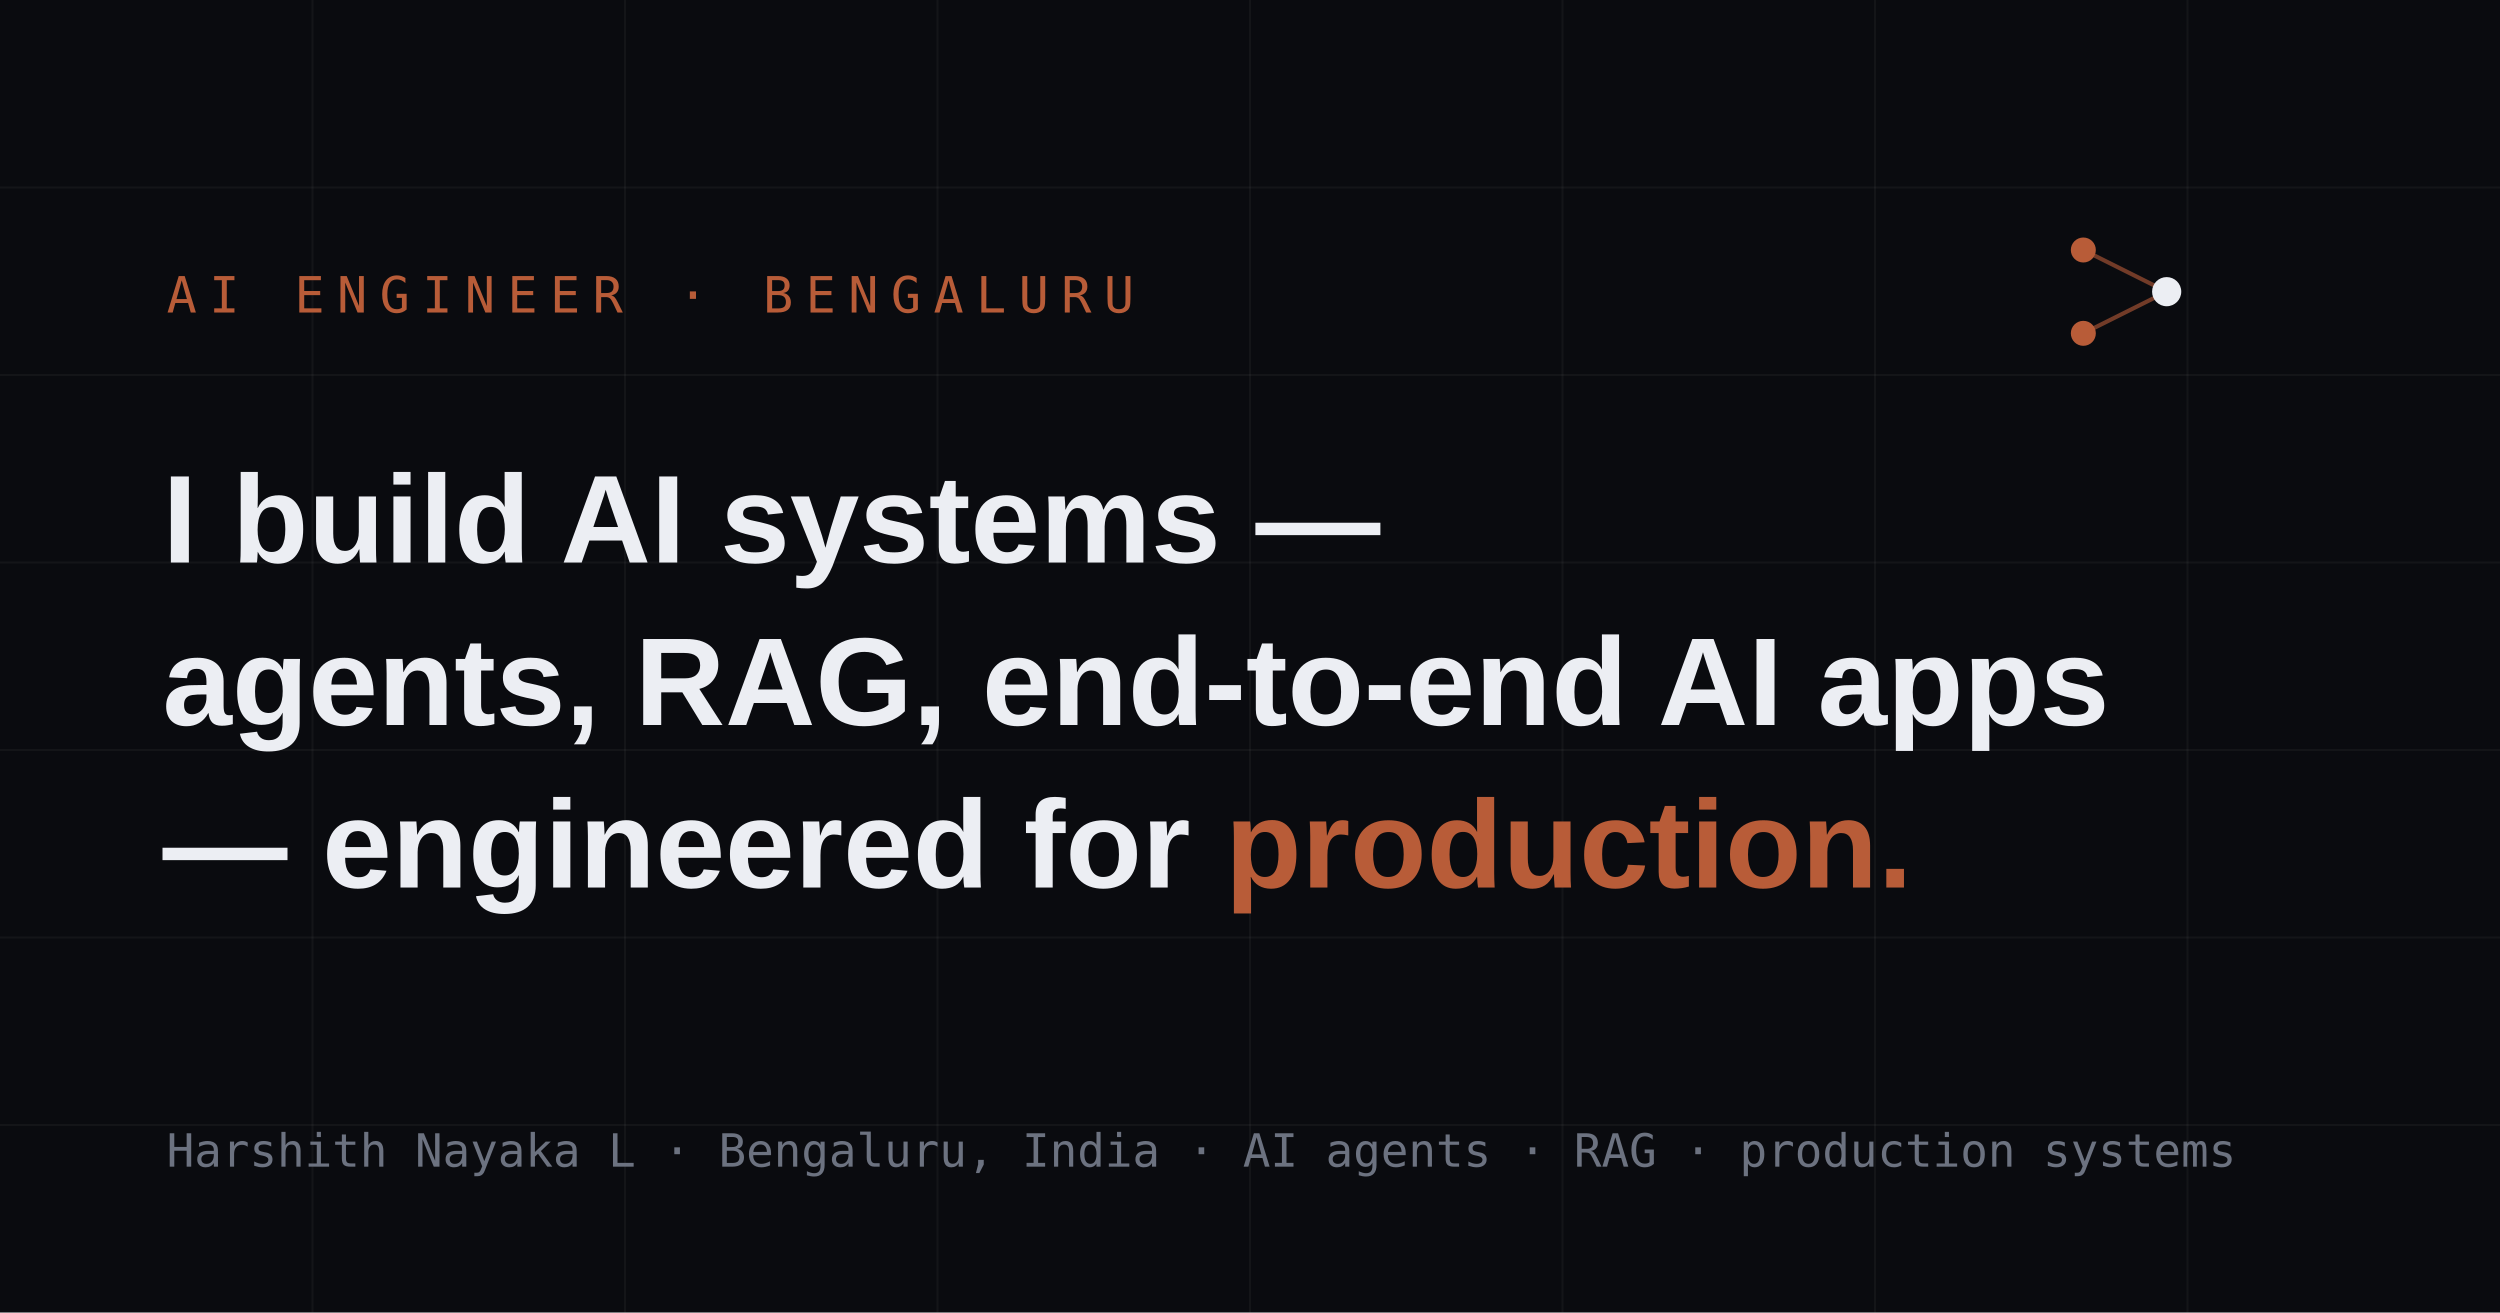
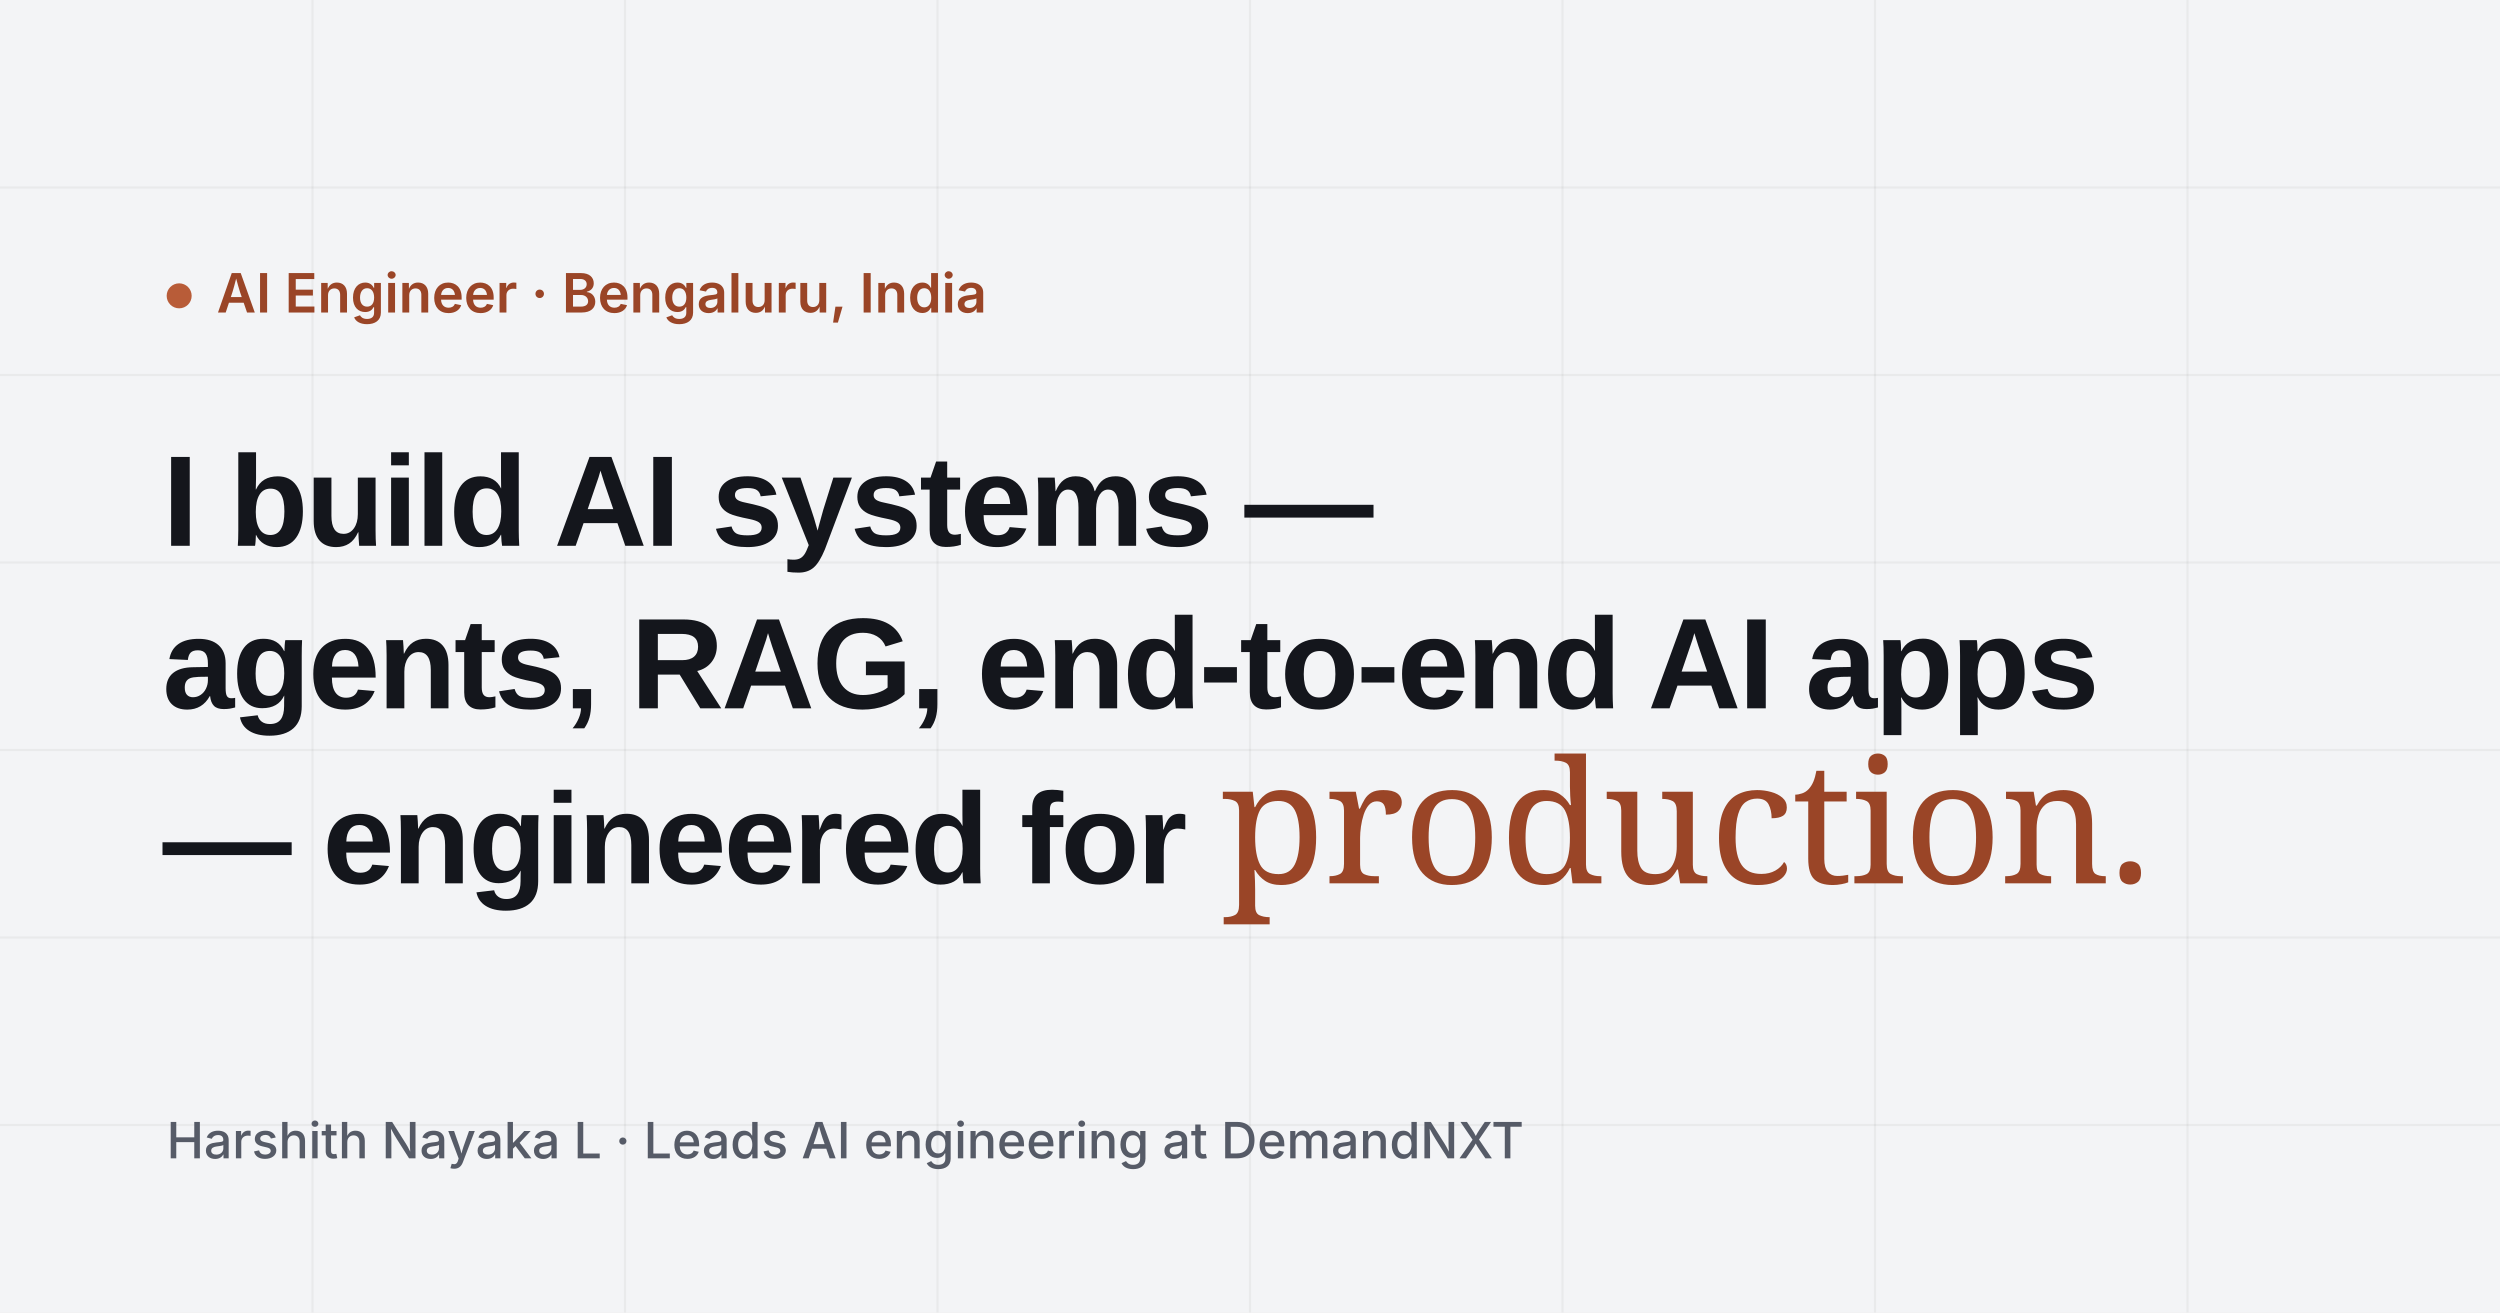
<svg xmlns="http://www.w3.org/2000/svg" viewBox="0 0 1200 630" width="1200" height="630">
-   <rect width="1200" height="630" fill="#0A0B0F" />
-   <g stroke="#FFFFFF" stroke-opacity="0.04">
+   <rect width="1200" height="630" fill="#F3F4F6" />
+   <g stroke="#14161C" stroke-opacity="0.05">
    <path d="M0 90 H1200 M0 180 H1200 M0 270 H1200 M0 360 H1200 M0 450 H1200 M0 540 H1200" />
    <path d="M150 0 V630 M300 0 V630 M450 0 V630 M600 0 V630 M750 0 V630 M900 0 V630 M1050 0 V630" />
  </g>
-   <text x="80" y="150" fill="#B85C38" font-family="'DM Mono', monospace" font-size="24" letter-spacing="6">AI ENGINEER · BENGALURU</text>
-   <text x="78" y="270" fill="#ECEEF3" font-family="Poppins, Arial, sans-serif" font-size="60" font-weight="700">I build AI systems —</text>
-   <text x="78" y="348" fill="#ECEEF3" font-family="Poppins, Arial, sans-serif" font-size="60" font-weight="700">agents, RAG, end-to-end AI apps</text>
-   <text x="78" y="426" fill="#ECEEF3" font-family="Poppins, Arial, sans-serif" font-size="60" font-weight="700">— engineered for <tspan fill="#B85C38">production.</tspan>
+   <circle cx="86" cy="142" r="6" fill="#B85C38" />
+   <text x="104" y="150" fill="#9A4527" font-family="'Inter Variable', Inter, Arial, sans-serif" font-size="26" font-weight="600">AI Engineer · Bengaluru, India</text>
+   <text x="78" y="262" fill="#14161C" font-family="Poppins, Arial, sans-serif" font-size="62" font-weight="600" letter-spacing="-1.2">I build AI systems —</text>
+   <text x="78" y="340" fill="#14161C" font-family="Poppins, Arial, sans-serif" font-size="62" font-weight="600" letter-spacing="-1.2">agents, RAG, end-to-end AI apps</text>
+   <text x="78" y="424" fill="#14161C" font-family="Poppins, Arial, sans-serif" font-size="62" font-weight="600" letter-spacing="-1.2">— engineered for <tspan fill="#9A4527" font-family="'Instrument Serif', Georgia, serif" font-size="82" font-weight="400" letter-spacing="-0.8">production.</tspan>
  </text>
-   <text x="80" y="560" fill="#6C7280" font-family="'DM Mono', monospace" font-size="22">Harshith Nayaka L  ·  Bengaluru, India  ·  AI agents  ·  RAG  ·  production systems</text>
-   <g transform="translate(1000,120)">
-     <g stroke="#B85C38" stroke-width="2" opacity="0.6">
-       <path d="M0 0 L40 20 M0 40 L40 20" />
-     </g>
-     <circle cx="0" cy="0" r="6" fill="#B85C38" />
-     <circle cx="0" cy="40" r="6" fill="#B85C38" />
-     <circle cx="40" cy="20" r="7" fill="#ECEEF3" />
-   </g>
+   <text x="80" y="556" fill="#565B67" font-family="'Inter Variable', Inter, Arial, sans-serif" font-size="24" font-weight="500">Harshith Nayaka L  ·  Leads AI engineering at DemandNXT</text>
</svg>
